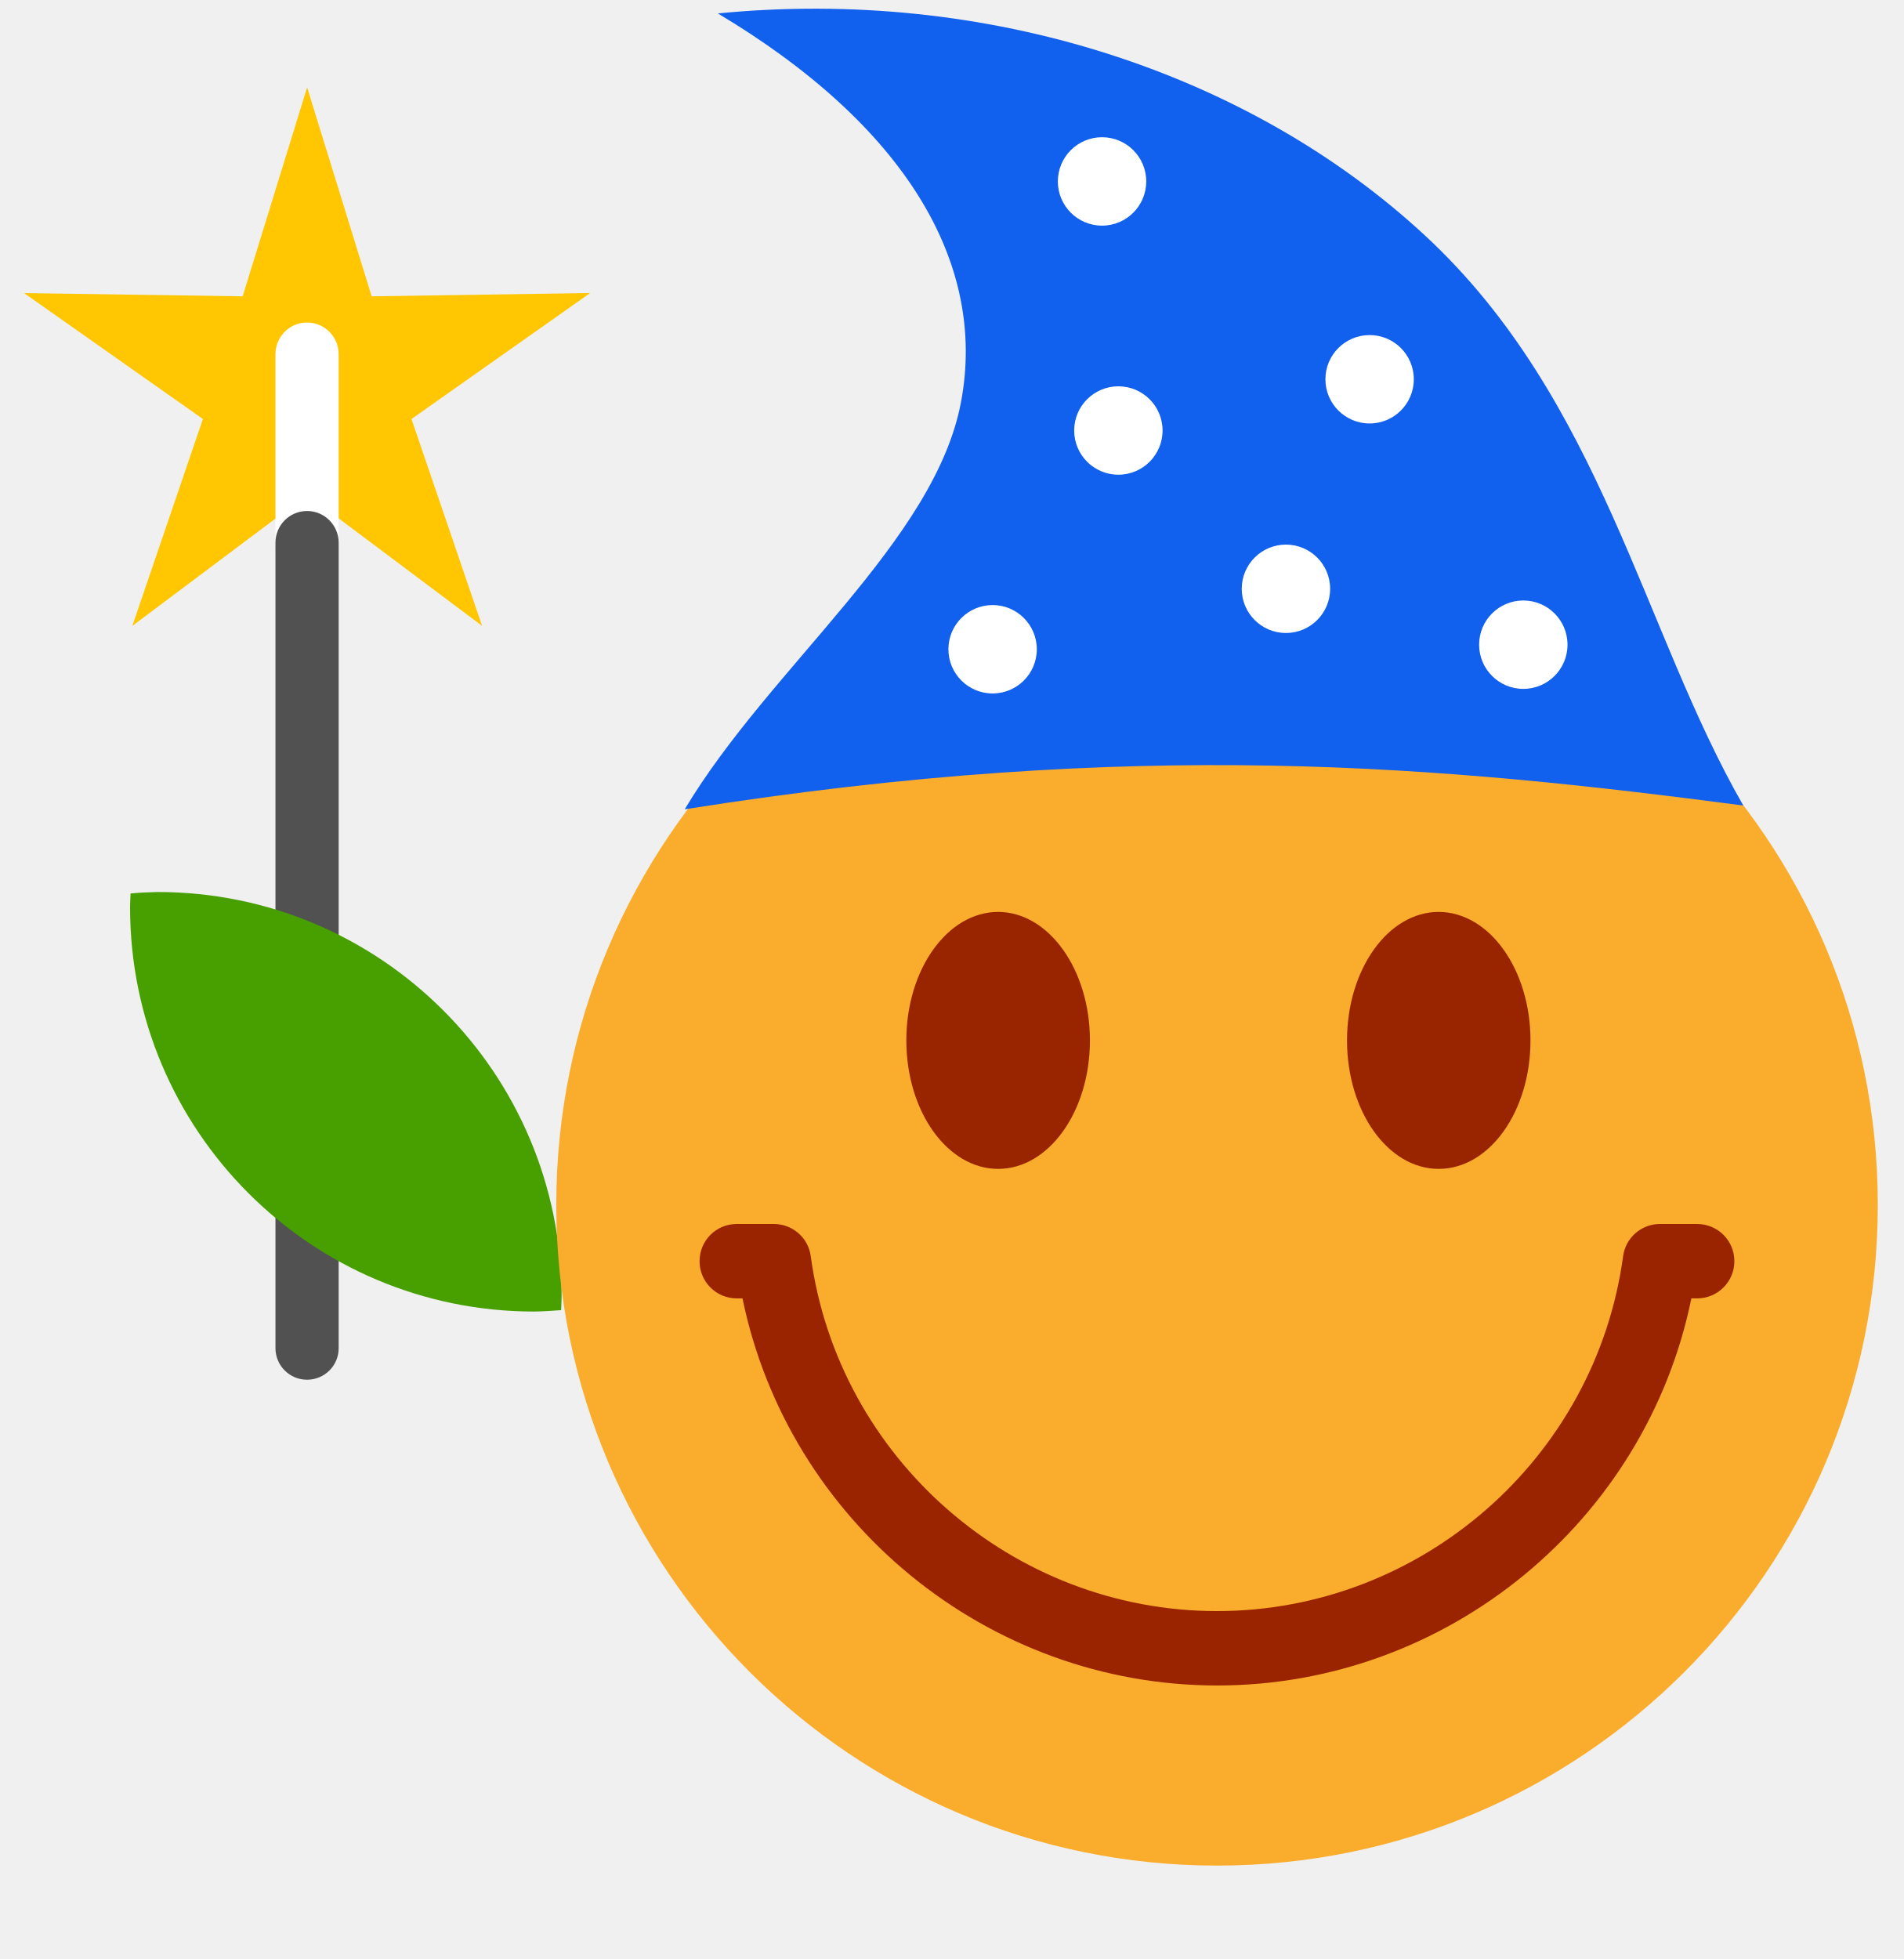
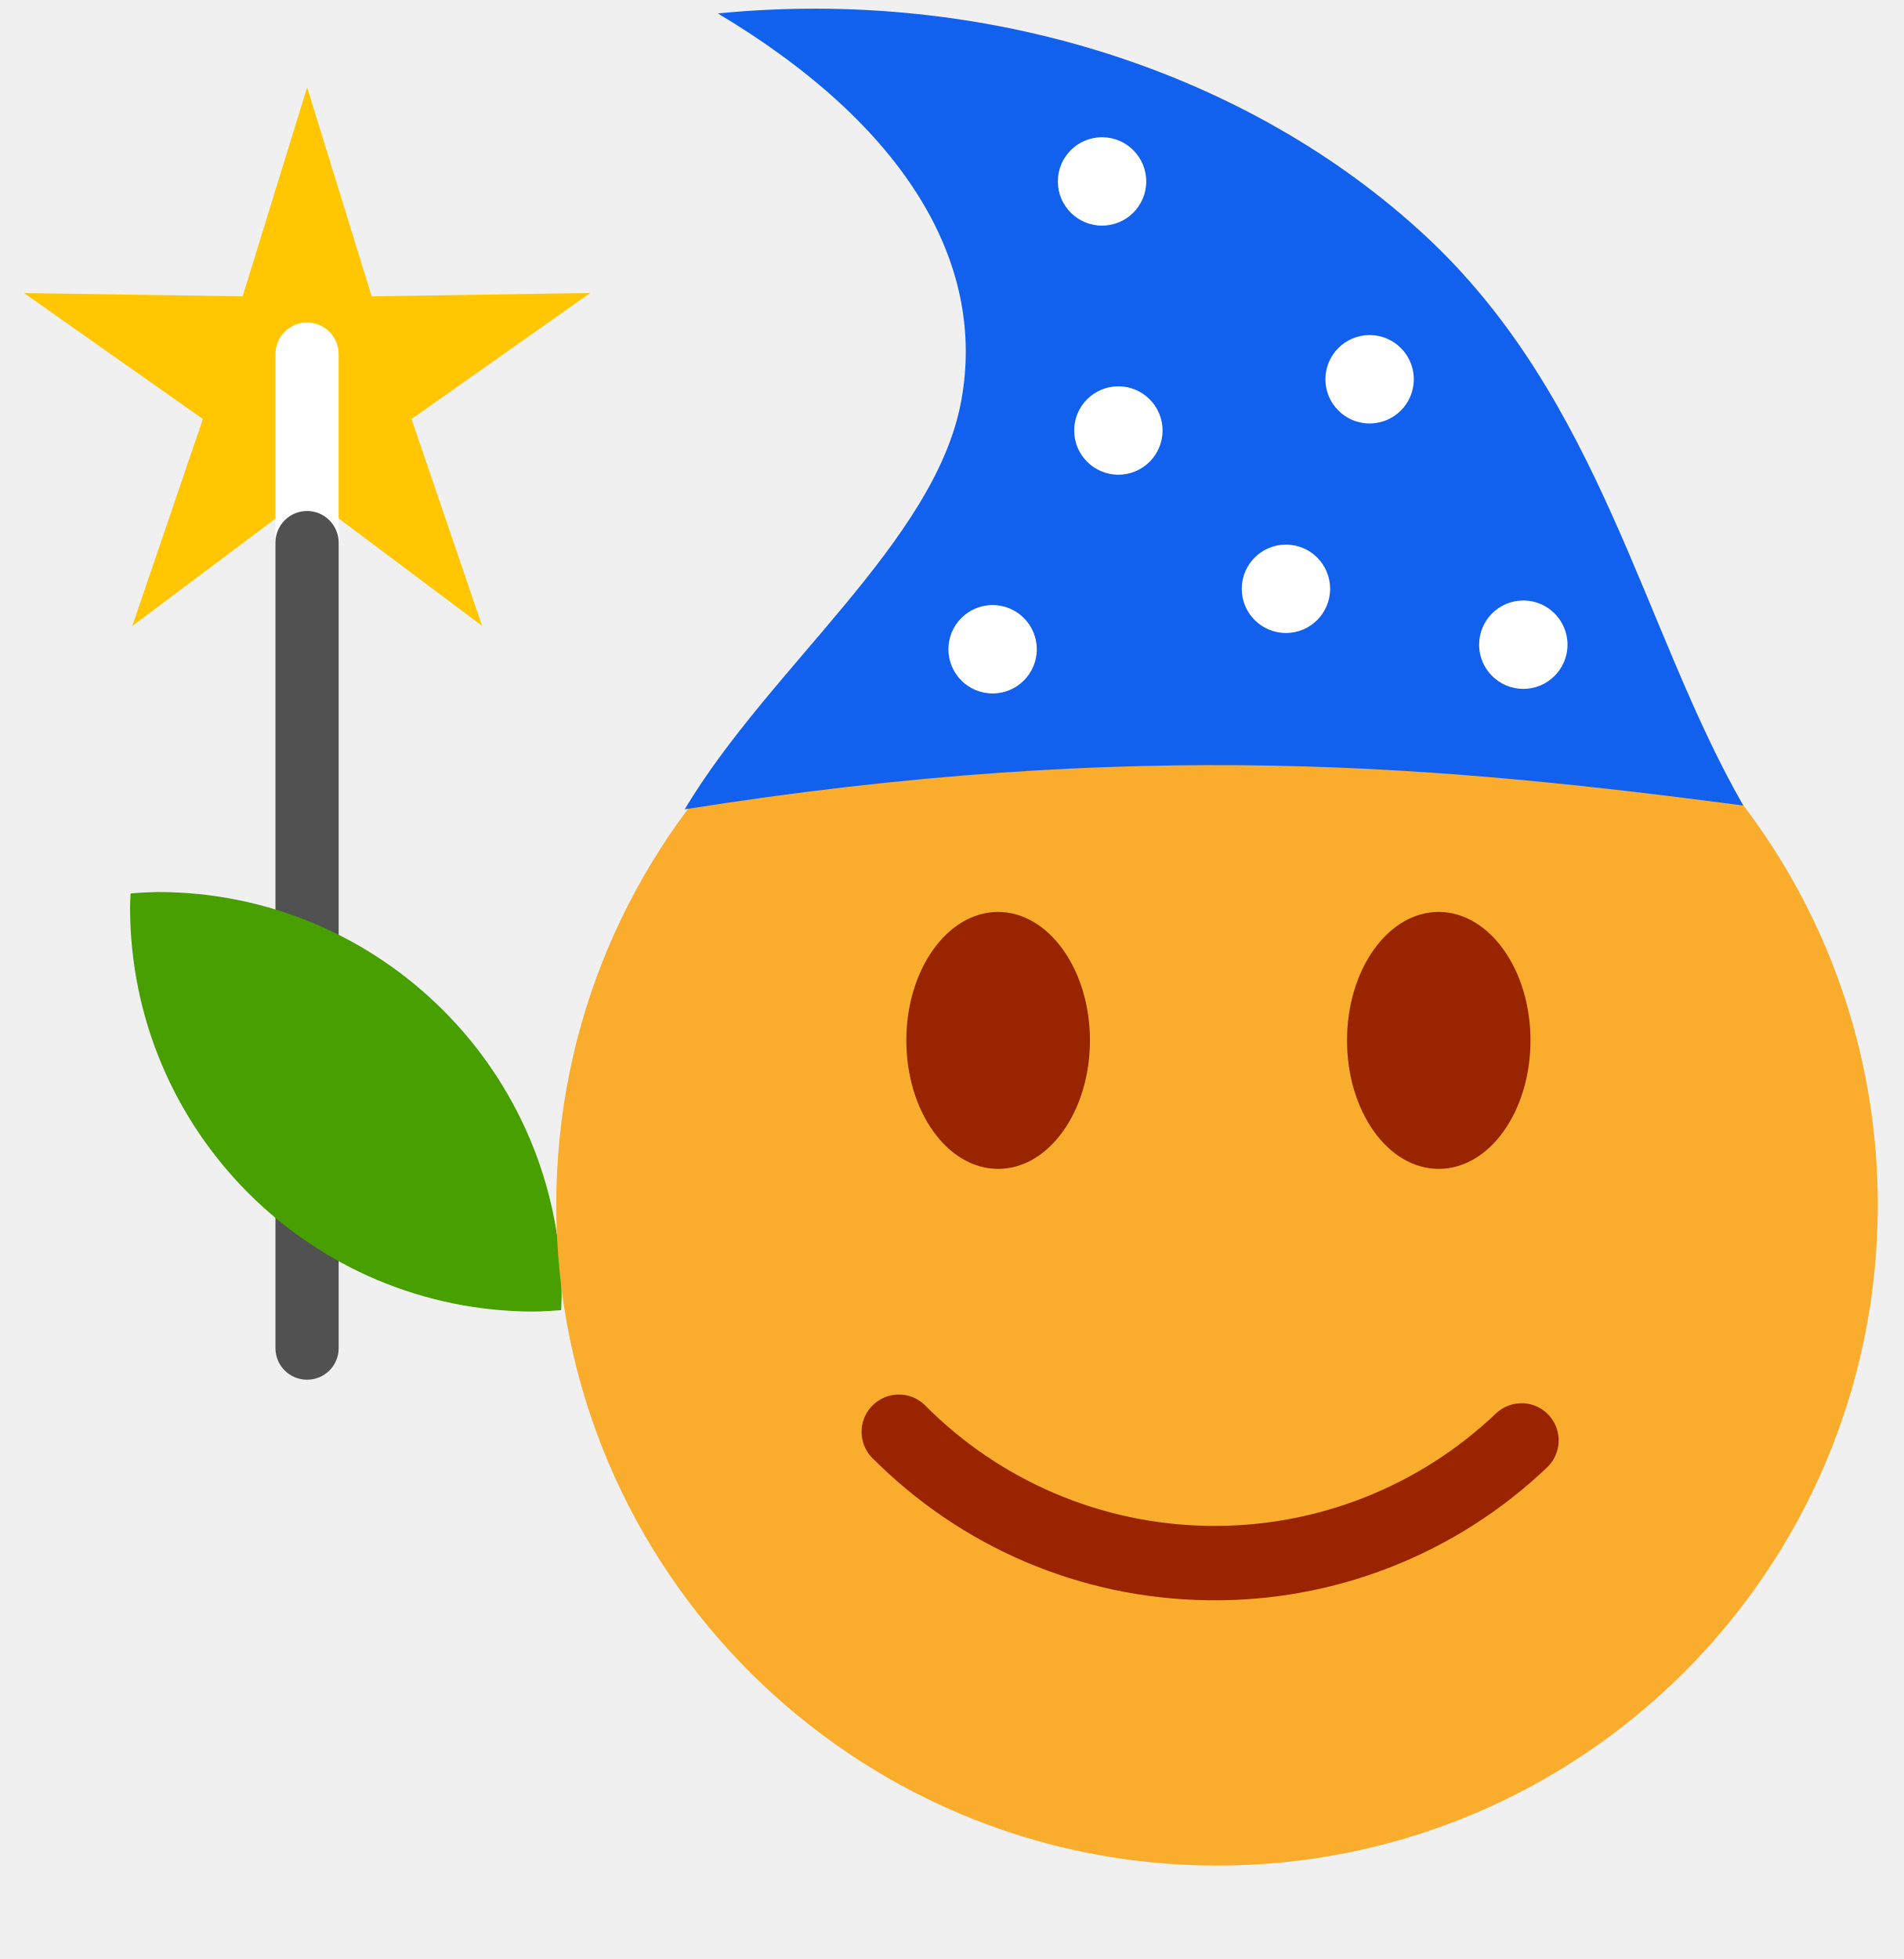
<svg xmlns="http://www.w3.org/2000/svg" version="1.1" id="clemoji3_magicien" x="0px" y="0px" width="27.05px" height="27.834px" viewBox="-7.846 0 27.05 27.834" enable-background="new -7.846 0 27.05 27.834" xml:space="preserve">
  <g id="g4861" transform="translate(-66.82168,-182.0432)">
    <g id="g4649-2_1_" transform="translate(96.15179,-43.61246)">
      <path id="path4641-2_1_" fill="#FFC601" d="M-30.326,234.548l-2.485-1.862l-2.485,1.863l1.003-2.94l-2.541-1.789l3.106,0.046l0.916-2.969l0.917,2.969l3.105-0.047l-2.539,1.79L-30.326,234.548z" />
      <path fill="#FFFFFF" d="M-32.813,233.817c-0.249,0-0.449-0.202-0.449-0.45v-2.679c0-0.248,0.2-0.45,0.449-0.45c0.248,0,0.449,0.202,0.449,0.45v2.679C-32.362,233.614-32.564,233.817-32.813,233.817z" />
      <path fill="#515151" d="M-32.813,245.259c-0.249,0-0.449-0.201-0.449-0.449v-11.444c0-0.248,0.2-0.45,0.449-0.45c0.248,0,0.449,0.202,0.449,0.45v11.442C-32.362,245.058-32.564,245.259-32.813,245.259z" />
    </g>
    <path id="path4138-2-5-2-4-7-8-3_1_" fill="#479F00" d="M61.214,194.717c3.172,0,5.742,2.572,5.742,5.744c-0.001,0.065-0.004,0.131-0.007,0.197c-0.128,0.01-0.255,0.018-0.383,0.02c-3.172,0-5.742-2.571-5.742-5.744l0,0c0.001-0.066,0.004-0.131,0.007-0.196C60.959,194.726,61.086,194.72,61.214,194.717z" />
    <g id="g20" transform="translate(36,19)">
      <path id="path22" fill="#FAAC2C" d="M49.658,180.163c0,5.186-4.203,9.387-9.389,9.387c-5.185,0-9.389-4.203-9.389-9.387c0-5.185,4.204-9.389,9.389-9.389C45.455,170.775,49.658,174.977,49.658,180.163" />
    </g>
-     <path fill="#9A2400" d="M76.271,205.991c-3.271,0-6.094-2.334-6.745-5.5h-0.082c-0.293,0-0.528-0.237-0.528-0.528c0-0.293,0.235-0.529,0.528-0.529h0.528c0.265,0,0.489,0.195,0.524,0.457c0.39,2.875,2.872,5.043,5.772,5.043s5.381-2.168,5.771-5.043c0.035-0.262,0.26-0.457,0.523-0.457h0.529c0.293,0,0.529,0.236,0.529,0.529c0,0.291-0.236,0.528-0.529,0.528h-0.082C82.363,203.657,79.541,205.991,76.271,205.991z" />
+     <path fill="#9A2400" d="m 80.602,201.98 a 0.529,0.529 0 0 1 0.356,0.913 6.836,6.836 0 0 1 -4.831,1.887 c -1.8,-0.028 -3.494,-0.749 -4.769,-2.034 a 0.53,0.53 0 0 1 0.752,-0.746 5.783,5.783 0 0 0 4.034,1.723 5.79,5.79 0 0 0 4.088,-1.597 0.527,0.527 0 0 1 0.37,-0.145 z" />
    <g id="g32" transform="translate(14.5,22.5)">
      <path id="path34" fill="#992500" d="M59.963,174.325c0,1.01-0.585,1.826-1.304,1.826c-0.721,0-1.305-0.816-1.305-1.826c0-1.006,0.584-1.825,1.305-1.825C59.378,172.502,59.963,173.32,59.963,174.325" />
    </g>
    <g id="g36" transform="translate(26.5,22.5)">
      <path id="path38" fill="#992500" d="M54.223,174.325c0,1.01-0.583,1.826-1.304,1.826s-1.303-0.816-1.303-1.826c0-1.006,0.582-1.825,1.303-1.825C53.639,172.502,54.223,173.32,54.223,174.325" />
    </g>
    <path id="path4704_1_" fill="#1260EE" d="M72.632,187.751c-0.37,1.985-2.719,3.771-3.927,5.791c6.455-1.024,10.771-0.613,15.042-0.054c-1.43-2.487-2.014-5.772-4.521-8.097c-2.508-2.325-6.227-3.532-10.05-3.157C71.818,183.812,73.004,185.765,72.632,187.751z" />
    <circle id="path4820_1_" fill="#FFFFFF" cx="74.635" cy="184.621" r="0.628" />
    <circle id="path4820-2_1_" fill="#FFFFFF" cx="78.437" cy="187.432" r="0.628" />
    <circle id="path4820-3_1_" fill="#FFFFFF" cx="74.867" cy="188.16" r="0.628" />
    <circle id="path4820-36_1_" fill="#FFFFFF" cx="77.248" cy="190.409" r="0.628" />
    <circle id="path4820-31_1_" fill="#FFFFFF" cx="80.621" cy="191.203" r="0.628" />
    <circle id="path4820-4_1_" fill="#FFFFFF" cx="73.08" cy="191.268" r="0.628" />
  </g>
</svg>
